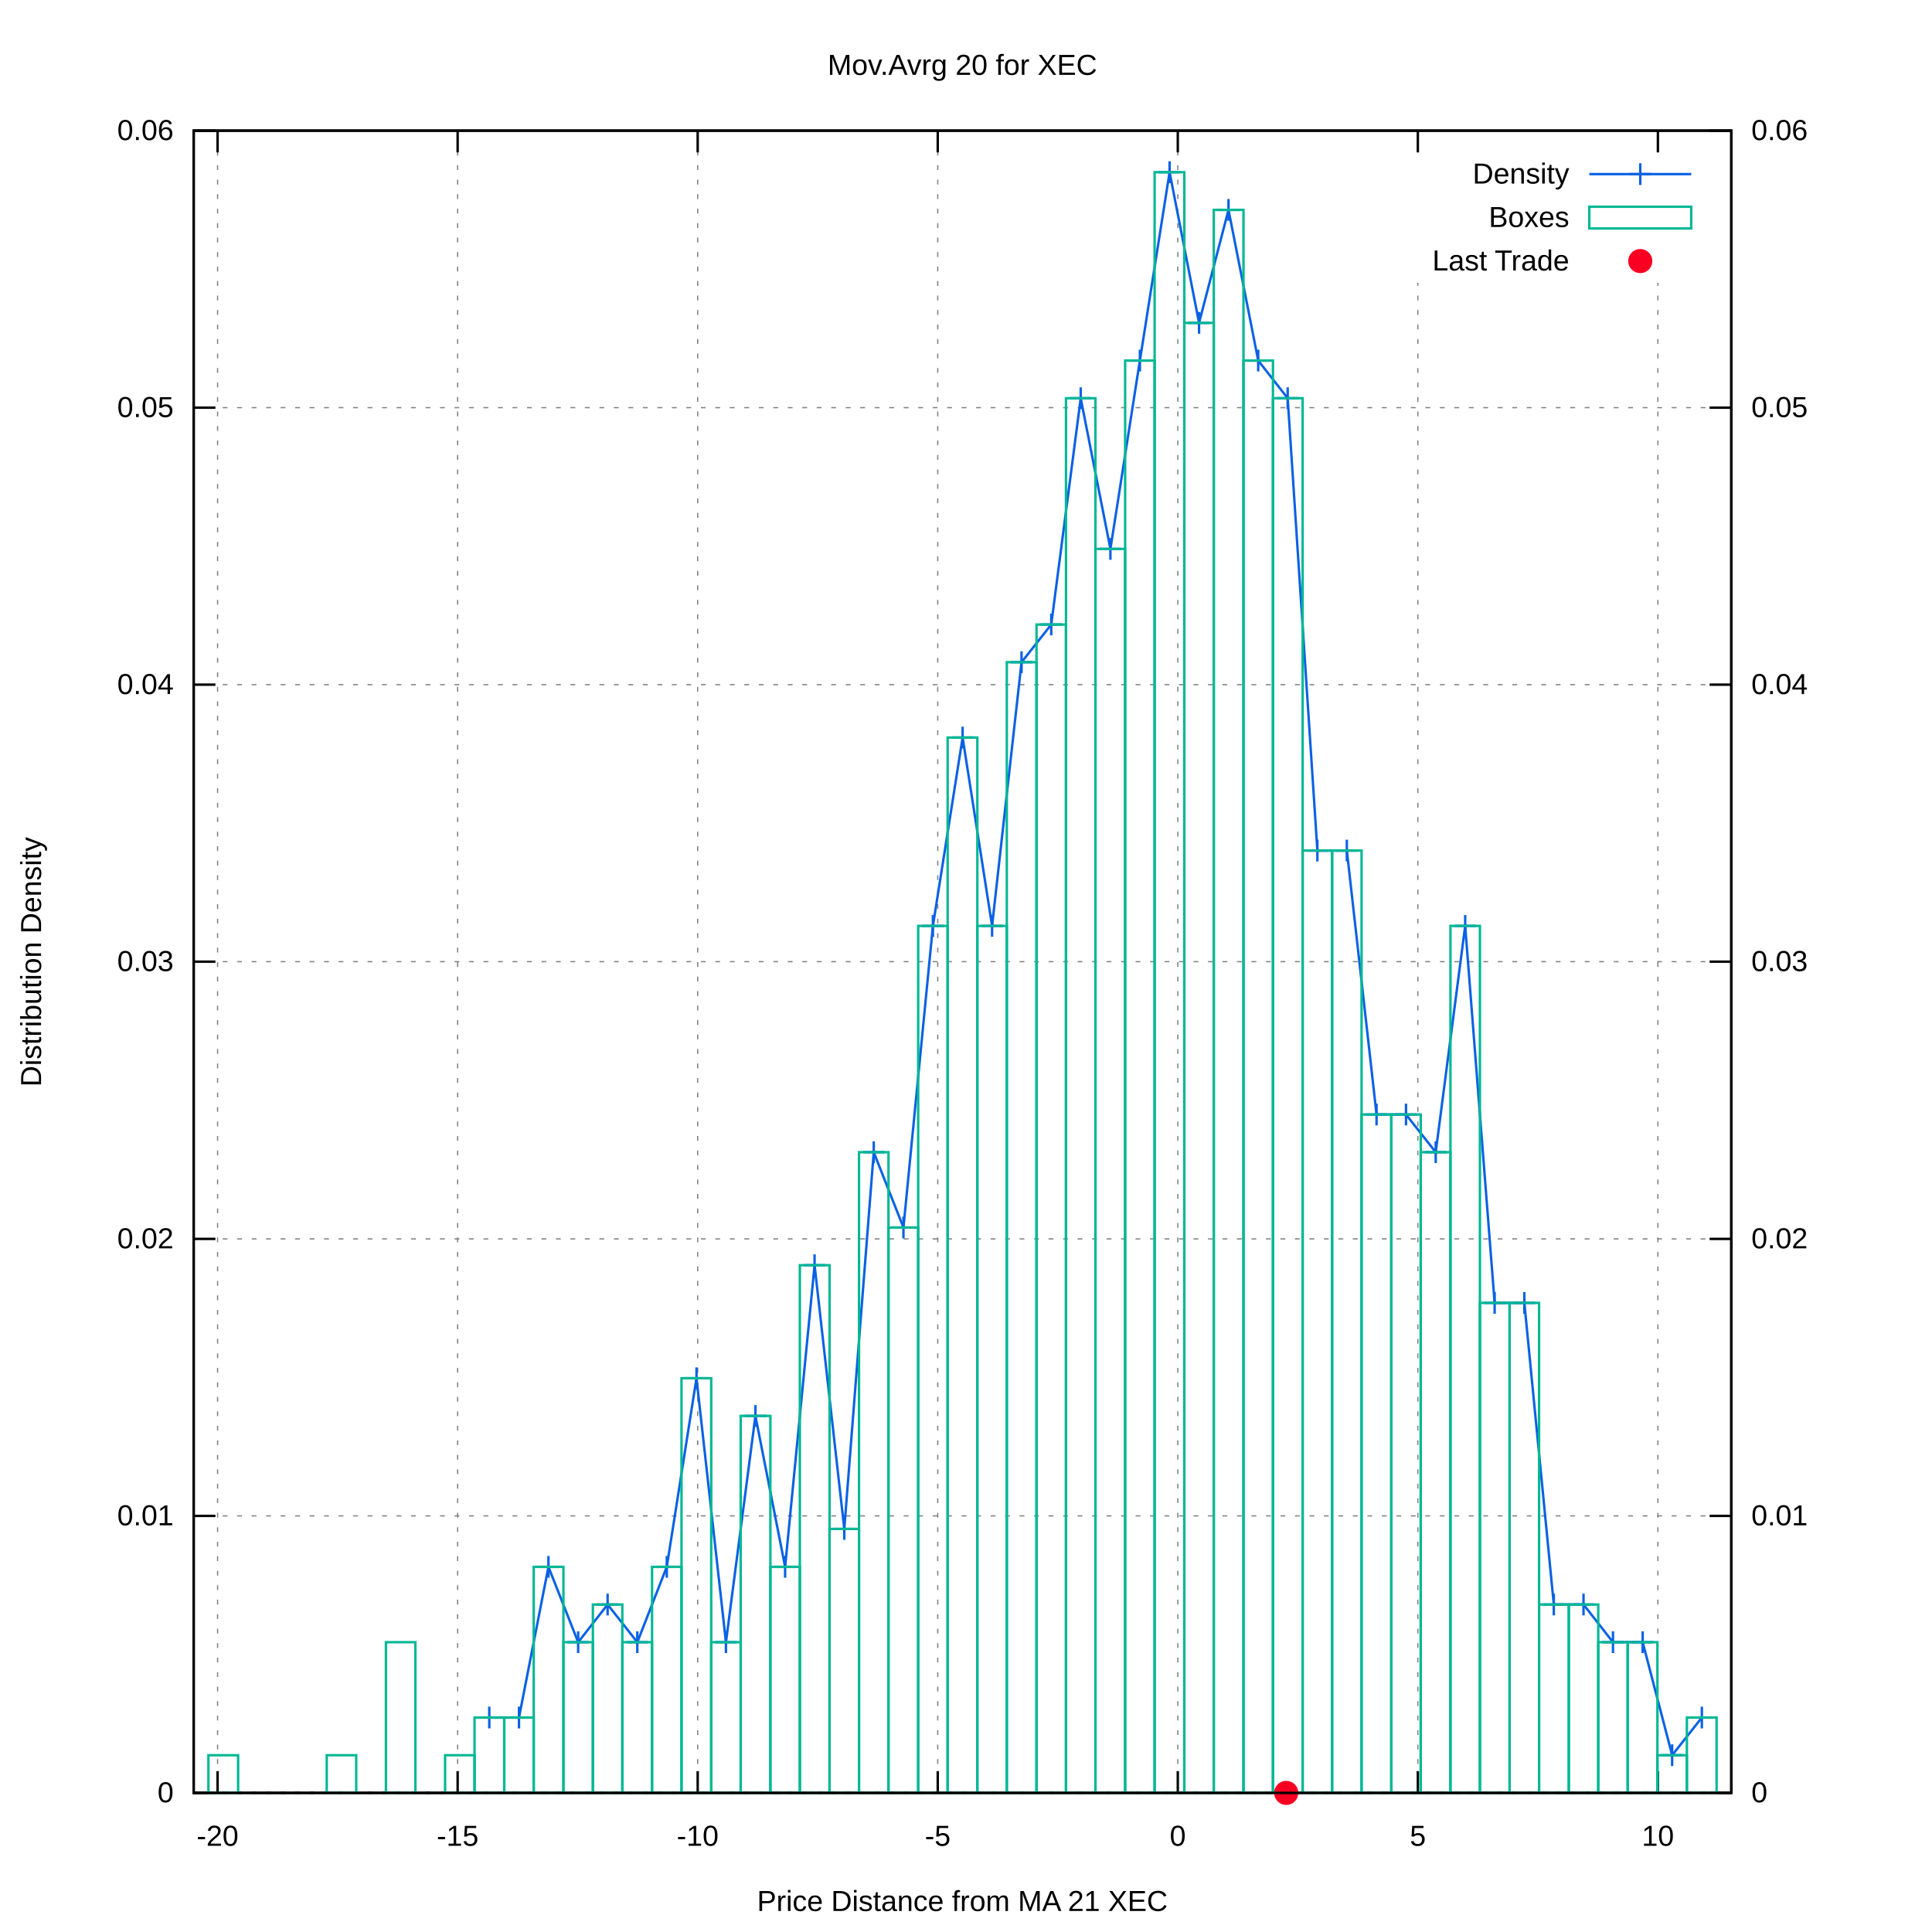
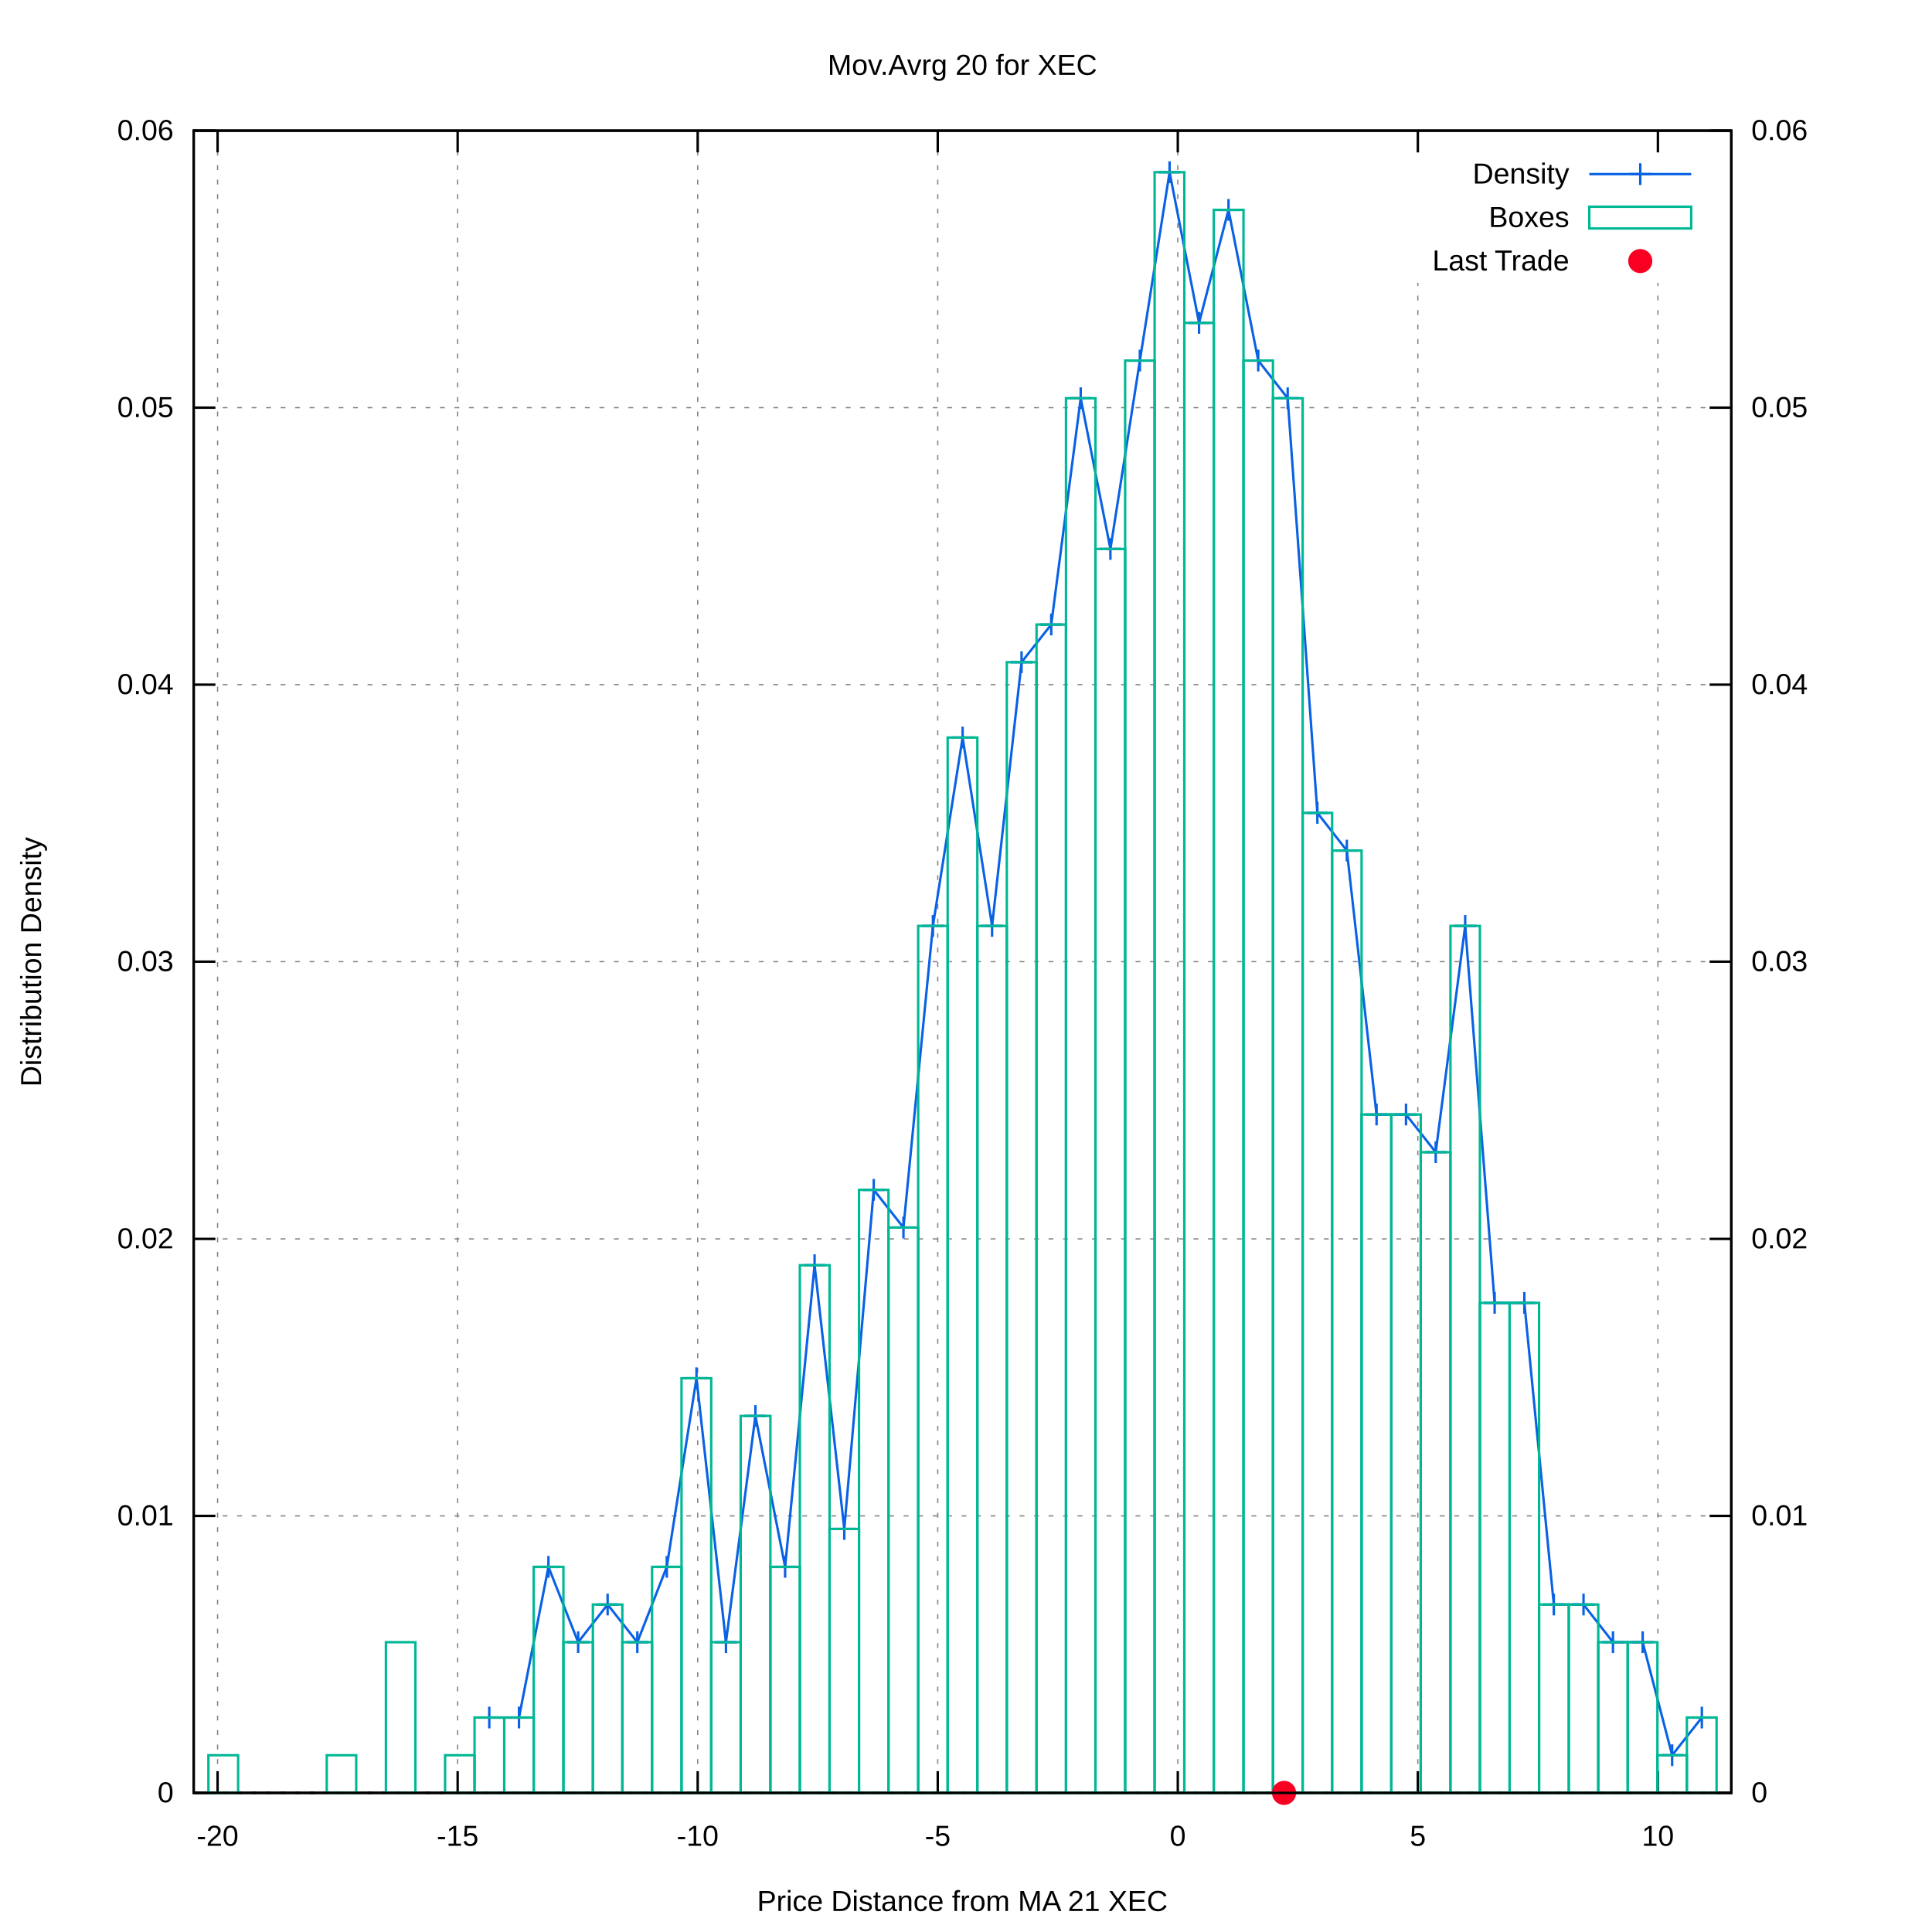
<svg xmlns="http://www.w3.org/2000/svg" xmlns:xlink="http://www.w3.org/1999/xlink" viewBox="0 0 800 800">
  <g id="gnuplot_canvas">
    <rect x="0" y="0" width="800" height="800" fill="#ffffff" />
    <defs>
      <circle id="gpDot" r="0.5" stroke-width="0.5" />
      <path id="gpPt0" stroke-width="0.222" stroke="currentColor" d="M-1,0 h2 M0,-1 v2" />
      <path id="gpPt1" stroke-width="0.222" stroke="currentColor" d="M-1,-1 L1,1 M1,-1 L-1,1" />
      <path id="gpPt2" stroke-width="0.222" stroke="currentColor" d="M-1,0 L1,0 M0,-1 L0,1 M-1,-1 L1,1 M-1,1 L1,-1" />
      <rect id="gpPt3" stroke-width="0.222" stroke="currentColor" x="-1" y="-1" width="2" height="2" />
      <rect id="gpPt4" stroke-width="0.222" stroke="currentColor" fill="currentColor" x="-1" y="-1" width="2" height="2" />
      <circle id="gpPt5" stroke-width="0.222" stroke="currentColor" cx="0" cy="0" r="1" />
      <use xlink:href="#gpPt5" id="gpPt6" fill="currentColor" stroke="none" />
      <path id="gpPt7" stroke-width="0.222" stroke="currentColor" d="M0,-1.33 L-1.33,0.67 L1.33,0.67 z" />
      <use xlink:href="#gpPt7" id="gpPt8" fill="currentColor" stroke="none" />
      <use xlink:href="#gpPt7" id="gpPt9" stroke="currentColor" transform="rotate(180)" />
      <use xlink:href="#gpPt9" id="gpPt10" fill="currentColor" stroke="none" />
      <use xlink:href="#gpPt3" id="gpPt11" stroke="currentColor" transform="rotate(45)" />
      <use xlink:href="#gpPt11" id="gpPt12" fill="currentColor" stroke="none" />
      <path id="gpPt13" stroke-width="0.222" stroke="currentColor" d="M0,1.330 L1.265,0.411 L0.782,-1.067 L-0.782,-1.076 L-1.265,0.411 z" />
      <use xlink:href="#gpPt13" id="gpPt14" fill="currentColor" stroke="none" />
      <filter id="textbox" filterUnits="objectBoundingBox" x="0" y="0" height="1" width="1">
        <feFlood flood-color="#FFFFFF" flood-opacity="1" result="bgnd" />
        <feComposite in="SourceGraphic" in2="bgnd" operator="atop" />
      </filter>
      <filter id="greybox" filterUnits="objectBoundingBox" x="0" y="0" height="1" width="1">
        <feFlood flood-color="lightgrey" flood-opacity="1" result="grey" />
        <feComposite in="SourceGraphic" in2="grey" operator="atop" />
      </filter>
    </defs>
    <g fill="none" color="#FFFFFF" stroke="black" stroke-width="1.00" stroke-linecap="butt" stroke-linejoin="miter">
</g>
    <g fill="none" color="black" stroke="currentColor" stroke-width="1.00" stroke-linecap="butt" stroke-linejoin="miter">
</g>
    <g fill="none" color="black" stroke="black" stroke-width="0.50" stroke-linecap="butt" stroke-linejoin="miter">
</g>
    <g fill="none" color="gray" stroke="currentColor" stroke-width="0.50" stroke-linecap="butt" stroke-linejoin="miter">
      <path stroke="gray" stroke-dasharray="2,4" class="gridline" d="M80.2,742.4 L716.9,742.4  " />
    </g>
    <g fill="none" color="gray" stroke="gray" stroke-width="1.00" stroke-linecap="butt" stroke-linejoin="miter">
</g>
    <g fill="none" color="black" stroke="currentColor" stroke-width="1.00" stroke-linecap="butt" stroke-linejoin="miter">
      <path stroke="black" d="M80.2,742.4 L89.2,742.4  " />
      <g transform="translate(71.9,746.3)" stroke="none" fill="black" font-family="arial" font-size="12.00" text-anchor="end">
        <text>
          <tspan font-family="arial"> 0</tspan>
        </text>
      </g>
    </g>
    <g fill="none" color="black" stroke="currentColor" stroke-width="1.00" stroke-linecap="butt" stroke-linejoin="miter">
</g>
    <g fill="none" color="black" stroke="black" stroke-width="0.50" stroke-linecap="butt" stroke-linejoin="miter">
</g>
    <g fill="none" color="gray" stroke="currentColor" stroke-width="0.50" stroke-linecap="butt" stroke-linejoin="miter">
      <path stroke="gray" stroke-dasharray="2,4" class="gridline" d="M80.2,627.7 L716.9,627.7  " />
    </g>
    <g fill="none" color="gray" stroke="gray" stroke-width="1.00" stroke-linecap="butt" stroke-linejoin="miter">
</g>
    <g fill="none" color="black" stroke="currentColor" stroke-width="1.00" stroke-linecap="butt" stroke-linejoin="miter">
      <path stroke="black" d="M80.2,627.7 L89.2,627.7  " />
      <g transform="translate(71.9,631.6)" stroke="none" fill="black" font-family="arial" font-size="12.00" text-anchor="end">
        <text>
          <tspan font-family="arial"> 0.01</tspan>
        </text>
      </g>
    </g>
    <g fill="none" color="black" stroke="currentColor" stroke-width="1.00" stroke-linecap="butt" stroke-linejoin="miter">
</g>
    <g fill="none" color="black" stroke="black" stroke-width="0.50" stroke-linecap="butt" stroke-linejoin="miter">
</g>
    <g fill="none" color="gray" stroke="currentColor" stroke-width="0.50" stroke-linecap="butt" stroke-linejoin="miter">
      <path stroke="gray" stroke-dasharray="2,4" class="gridline" d="M80.2,513.0 L716.9,513.0  " />
    </g>
    <g fill="none" color="gray" stroke="gray" stroke-width="1.00" stroke-linecap="butt" stroke-linejoin="miter">
</g>
    <g fill="none" color="black" stroke="currentColor" stroke-width="1.00" stroke-linecap="butt" stroke-linejoin="miter">
      <path stroke="black" d="M80.2,513.0 L89.2,513.0  " />
      <g transform="translate(71.9,516.9)" stroke="none" fill="black" font-family="arial" font-size="12.00" text-anchor="end">
        <text>
          <tspan font-family="arial"> 0.02</tspan>
        </text>
      </g>
    </g>
    <g fill="none" color="black" stroke="currentColor" stroke-width="1.00" stroke-linecap="butt" stroke-linejoin="miter">
</g>
    <g fill="none" color="black" stroke="black" stroke-width="0.50" stroke-linecap="butt" stroke-linejoin="miter">
</g>
    <g fill="none" color="gray" stroke="currentColor" stroke-width="0.50" stroke-linecap="butt" stroke-linejoin="miter">
      <path stroke="gray" stroke-dasharray="2,4" class="gridline" d="M80.2,398.2 L716.9,398.2  " />
    </g>
    <g fill="none" color="gray" stroke="gray" stroke-width="1.00" stroke-linecap="butt" stroke-linejoin="miter">
</g>
    <g fill="none" color="black" stroke="currentColor" stroke-width="1.00" stroke-linecap="butt" stroke-linejoin="miter">
      <path stroke="black" d="M80.2,398.2 L89.2,398.2  " />
      <g transform="translate(71.9,402.1)" stroke="none" fill="black" font-family="arial" font-size="12.00" text-anchor="end">
        <text>
          <tspan font-family="arial"> 0.03</tspan>
        </text>
      </g>
    </g>
    <g fill="none" color="black" stroke="currentColor" stroke-width="1.00" stroke-linecap="butt" stroke-linejoin="miter">
</g>
    <g fill="none" color="black" stroke="black" stroke-width="0.50" stroke-linecap="butt" stroke-linejoin="miter">
</g>
    <g fill="none" color="gray" stroke="currentColor" stroke-width="0.50" stroke-linecap="butt" stroke-linejoin="miter">
      <path stroke="gray" stroke-dasharray="2,4" class="gridline" d="M80.2,283.5 L716.9,283.5  " />
    </g>
    <g fill="none" color="gray" stroke="gray" stroke-width="1.00" stroke-linecap="butt" stroke-linejoin="miter">
</g>
    <g fill="none" color="black" stroke="currentColor" stroke-width="1.00" stroke-linecap="butt" stroke-linejoin="miter">
      <path stroke="black" d="M80.2,283.5 L89.2,283.5  " />
      <g transform="translate(71.9,287.4)" stroke="none" fill="black" font-family="arial" font-size="12.00" text-anchor="end">
        <text>
          <tspan font-family="arial"> 0.04</tspan>
        </text>
      </g>
    </g>
    <g fill="none" color="black" stroke="currentColor" stroke-width="1.00" stroke-linecap="butt" stroke-linejoin="miter">
</g>
    <g fill="none" color="black" stroke="black" stroke-width="0.50" stroke-linecap="butt" stroke-linejoin="miter">
</g>
    <g fill="none" color="gray" stroke="currentColor" stroke-width="0.50" stroke-linecap="butt" stroke-linejoin="miter">
      <path stroke="gray" stroke-dasharray="2,4" class="gridline" d="M80.2,168.8 L716.9,168.8  " />
    </g>
    <g fill="none" color="gray" stroke="gray" stroke-width="1.00" stroke-linecap="butt" stroke-linejoin="miter">
</g>
    <g fill="none" color="black" stroke="currentColor" stroke-width="1.00" stroke-linecap="butt" stroke-linejoin="miter">
      <path stroke="black" d="M80.2,168.8 L89.2,168.8  " />
      <g transform="translate(71.9,172.7)" stroke="none" fill="black" font-family="arial" font-size="12.00" text-anchor="end">
        <text>
          <tspan font-family="arial"> 0.05</tspan>
        </text>
      </g>
    </g>
    <g fill="none" color="black" stroke="currentColor" stroke-width="1.00" stroke-linecap="butt" stroke-linejoin="miter">
</g>
    <g fill="none" color="black" stroke="black" stroke-width="0.50" stroke-linecap="butt" stroke-linejoin="miter">
</g>
    <g fill="none" color="gray" stroke="currentColor" stroke-width="0.50" stroke-linecap="butt" stroke-linejoin="miter">
      <path stroke="gray" stroke-dasharray="2,4" class="gridline" d="M80.2,54.1 L716.9,54.1  " />
    </g>
    <g fill="none" color="gray" stroke="gray" stroke-width="1.00" stroke-linecap="butt" stroke-linejoin="miter">
</g>
    <g fill="none" color="black" stroke="currentColor" stroke-width="1.00" stroke-linecap="butt" stroke-linejoin="miter">
      <path stroke="black" d="M80.2,54.1 L89.2,54.1  " />
      <g transform="translate(71.9,58.0)" stroke="none" fill="black" font-family="arial" font-size="12.00" text-anchor="end">
        <text>
          <tspan font-family="arial"> 0.06</tspan>
        </text>
      </g>
    </g>
    <g fill="none" color="black" stroke="currentColor" stroke-width="1.00" stroke-linecap="butt" stroke-linejoin="miter">
</g>
    <g fill="none" color="black" stroke="black" stroke-width="0.50" stroke-linecap="butt" stroke-linejoin="miter">
</g>
    <g fill="none" color="gray" stroke="currentColor" stroke-width="0.50" stroke-linecap="butt" stroke-linejoin="miter">
      <path stroke="gray" stroke-dasharray="2,4" class="gridline" d="M90.1,742.4 L90.1,54.1  " />
    </g>
    <g fill="none" color="gray" stroke="gray" stroke-width="1.00" stroke-linecap="butt" stroke-linejoin="miter">
</g>
    <g fill="none" color="black" stroke="currentColor" stroke-width="1.00" stroke-linecap="butt" stroke-linejoin="miter">
      <path stroke="black" d="M90.1,742.4 L90.1,733.4 M90.1,54.1 L90.1,63.1  " />
      <g transform="translate(90.1,764.3)" stroke="none" fill="black" font-family="arial" font-size="12.00" text-anchor="middle">
        <text>
          <tspan font-family="arial">-20</tspan>
        </text>
      </g>
    </g>
    <g fill="none" color="black" stroke="currentColor" stroke-width="1.00" stroke-linecap="butt" stroke-linejoin="miter">
</g>
    <g fill="none" color="black" stroke="black" stroke-width="0.50" stroke-linecap="butt" stroke-linejoin="miter">
</g>
    <g fill="none" color="gray" stroke="currentColor" stroke-width="0.50" stroke-linecap="butt" stroke-linejoin="miter">
      <path stroke="gray" stroke-dasharray="2,4" class="gridline" d="M189.5,742.4 L189.5,54.1  " />
    </g>
    <g fill="none" color="gray" stroke="gray" stroke-width="1.00" stroke-linecap="butt" stroke-linejoin="miter">
</g>
    <g fill="none" color="black" stroke="currentColor" stroke-width="1.00" stroke-linecap="butt" stroke-linejoin="miter">
      <path stroke="black" d="M189.5,742.4 L189.5,733.4 M189.5,54.1 L189.5,63.1  " />
      <g transform="translate(189.5,764.3)" stroke="none" fill="black" font-family="arial" font-size="12.00" text-anchor="middle">
        <text>
          <tspan font-family="arial">-15</tspan>
        </text>
      </g>
    </g>
    <g fill="none" color="black" stroke="currentColor" stroke-width="1.00" stroke-linecap="butt" stroke-linejoin="miter">
</g>
    <g fill="none" color="black" stroke="black" stroke-width="0.50" stroke-linecap="butt" stroke-linejoin="miter">
</g>
    <g fill="none" color="gray" stroke="currentColor" stroke-width="0.50" stroke-linecap="butt" stroke-linejoin="miter">
      <path stroke="gray" stroke-dasharray="2,4" class="gridline" d="M288.9,742.4 L288.9,54.1  " />
    </g>
    <g fill="none" color="gray" stroke="gray" stroke-width="1.00" stroke-linecap="butt" stroke-linejoin="miter">
</g>
    <g fill="none" color="black" stroke="currentColor" stroke-width="1.00" stroke-linecap="butt" stroke-linejoin="miter">
      <path stroke="black" d="M288.9,742.4 L288.9,733.4 M288.9,54.1 L288.9,63.1  " />
      <g transform="translate(288.9,764.3)" stroke="none" fill="black" font-family="arial" font-size="12.00" text-anchor="middle">
        <text>
          <tspan font-family="arial">-10</tspan>
        </text>
      </g>
    </g>
    <g fill="none" color="black" stroke="currentColor" stroke-width="1.00" stroke-linecap="butt" stroke-linejoin="miter">
</g>
    <g fill="none" color="black" stroke="black" stroke-width="0.50" stroke-linecap="butt" stroke-linejoin="miter">
</g>
    <g fill="none" color="gray" stroke="currentColor" stroke-width="0.50" stroke-linecap="butt" stroke-linejoin="miter">
      <path stroke="gray" stroke-dasharray="2,4" class="gridline" d="M388.3,742.4 L388.3,54.1  " />
    </g>
    <g fill="none" color="gray" stroke="gray" stroke-width="1.00" stroke-linecap="butt" stroke-linejoin="miter">
</g>
    <g fill="none" color="black" stroke="currentColor" stroke-width="1.00" stroke-linecap="butt" stroke-linejoin="miter">
      <path stroke="black" d="M388.3,742.4 L388.3,733.4 M388.3,54.1 L388.3,63.1  " />
      <g transform="translate(388.3,764.3)" stroke="none" fill="black" font-family="arial" font-size="12.00" text-anchor="middle">
        <text>
          <tspan font-family="arial">-5</tspan>
        </text>
      </g>
    </g>
    <g fill="none" color="black" stroke="currentColor" stroke-width="1.00" stroke-linecap="butt" stroke-linejoin="miter">
</g>
    <g fill="none" color="black" stroke="black" stroke-width="0.50" stroke-linecap="butt" stroke-linejoin="miter">
</g>
    <g fill="none" color="gray" stroke="currentColor" stroke-width="0.50" stroke-linecap="butt" stroke-linejoin="miter">
      <path stroke="gray" stroke-dasharray="2,4" class="gridline" d="M487.7,742.4 L487.7,54.1  " />
    </g>
    <g fill="none" color="gray" stroke="gray" stroke-width="1.00" stroke-linecap="butt" stroke-linejoin="miter">
</g>
    <g fill="none" color="black" stroke="currentColor" stroke-width="1.00" stroke-linecap="butt" stroke-linejoin="miter">
      <path stroke="black" d="M487.7,742.4 L487.7,733.4 M487.7,54.1 L487.7,63.1  " />
      <g transform="translate(487.7,764.3)" stroke="none" fill="black" font-family="arial" font-size="12.00" text-anchor="middle">
        <text>
          <tspan font-family="arial"> 0</tspan>
        </text>
      </g>
    </g>
    <g fill="none" color="black" stroke="currentColor" stroke-width="1.00" stroke-linecap="butt" stroke-linejoin="miter">
</g>
    <g fill="none" color="black" stroke="black" stroke-width="0.50" stroke-linecap="butt" stroke-linejoin="miter">
</g>
    <g fill="none" color="gray" stroke="currentColor" stroke-width="0.50" stroke-linecap="butt" stroke-linejoin="miter">
      <path stroke="gray" stroke-dasharray="2,4" class="gridline" d="M587.1,742.4 L587.1,117.1 M587.1,63.1 L587.1,54.1  " />
    </g>
    <g fill="none" color="gray" stroke="gray" stroke-width="1.00" stroke-linecap="butt" stroke-linejoin="miter">
</g>
    <g fill="none" color="black" stroke="currentColor" stroke-width="1.00" stroke-linecap="butt" stroke-linejoin="miter">
      <path stroke="black" d="M587.1,742.4 L587.1,733.4 M587.1,54.1 L587.1,63.1  " />
      <g transform="translate(587.1,764.3)" stroke="none" fill="black" font-family="arial" font-size="12.00" text-anchor="middle">
        <text>
          <tspan font-family="arial"> 5</tspan>
        </text>
      </g>
    </g>
    <g fill="none" color="black" stroke="currentColor" stroke-width="1.00" stroke-linecap="butt" stroke-linejoin="miter">
</g>
    <g fill="none" color="black" stroke="black" stroke-width="0.50" stroke-linecap="butt" stroke-linejoin="miter">
</g>
    <g fill="none" color="gray" stroke="currentColor" stroke-width="0.50" stroke-linecap="butt" stroke-linejoin="miter">
      <path stroke="gray" stroke-dasharray="2,4" class="gridline" d="M686.5,742.4 L686.5,117.1 M686.5,63.1 L686.5,54.1  " />
    </g>
    <g fill="none" color="gray" stroke="gray" stroke-width="1.00" stroke-linecap="butt" stroke-linejoin="miter">
</g>
    <g fill="none" color="black" stroke="currentColor" stroke-width="1.00" stroke-linecap="butt" stroke-linejoin="miter">
      <path stroke="black" d="M686.5,742.4 L686.5,733.4 M686.5,54.1 L686.5,63.1  " />
      <g transform="translate(686.5,764.3)" stroke="none" fill="black" font-family="arial" font-size="12.00" text-anchor="middle">
        <text>
          <tspan font-family="arial"> 10</tspan>
        </text>
      </g>
    </g>
    <g fill="none" color="black" stroke="currentColor" stroke-width="1.00" stroke-linecap="butt" stroke-linejoin="miter">
      <path stroke="black" d="M716.9,742.4 L707.9,742.4  " />
      <g transform="translate(725.2,746.3)" stroke="none" fill="black" font-family="arial" font-size="12.00" text-anchor="start">
        <text>
          <tspan font-family="arial"> 0</tspan>
        </text>
      </g>
    </g>
    <g fill="none" color="black" stroke="currentColor" stroke-width="1.00" stroke-linecap="butt" stroke-linejoin="miter">
      <path stroke="black" d="M716.9,627.7 L707.9,627.7  " />
      <g transform="translate(725.2,631.6)" stroke="none" fill="black" font-family="arial" font-size="12.00" text-anchor="start">
        <text>
          <tspan font-family="arial"> 0.01</tspan>
        </text>
      </g>
    </g>
    <g fill="none" color="black" stroke="currentColor" stroke-width="1.00" stroke-linecap="butt" stroke-linejoin="miter">
      <path stroke="black" d="M716.9,513.0 L707.9,513.0  " />
      <g transform="translate(725.2,516.9)" stroke="none" fill="black" font-family="arial" font-size="12.00" text-anchor="start">
        <text>
          <tspan font-family="arial"> 0.02</tspan>
        </text>
      </g>
    </g>
    <g fill="none" color="black" stroke="currentColor" stroke-width="1.00" stroke-linecap="butt" stroke-linejoin="miter">
      <path stroke="black" d="M716.9,398.2 L707.9,398.2  " />
      <g transform="translate(725.2,402.1)" stroke="none" fill="black" font-family="arial" font-size="12.00" text-anchor="start">
        <text>
          <tspan font-family="arial"> 0.03</tspan>
        </text>
      </g>
    </g>
    <g fill="none" color="black" stroke="currentColor" stroke-width="1.00" stroke-linecap="butt" stroke-linejoin="miter">
      <path stroke="black" d="M716.9,283.5 L707.9,283.5  " />
      <g transform="translate(725.2,287.4)" stroke="none" fill="black" font-family="arial" font-size="12.00" text-anchor="start">
        <text>
          <tspan font-family="arial"> 0.04</tspan>
        </text>
      </g>
    </g>
    <g fill="none" color="black" stroke="currentColor" stroke-width="1.00" stroke-linecap="butt" stroke-linejoin="miter">
      <path stroke="black" d="M716.9,168.8 L707.9,168.8  " />
      <g transform="translate(725.2,172.7)" stroke="none" fill="black" font-family="arial" font-size="12.00" text-anchor="start">
        <text>
          <tspan font-family="arial"> 0.05</tspan>
        </text>
      </g>
    </g>
    <g fill="none" color="black" stroke="currentColor" stroke-width="1.00" stroke-linecap="butt" stroke-linejoin="miter">
      <path stroke="black" d="M716.9,54.1 L707.9,54.1  " />
      <g transform="translate(725.2,58.0)" stroke="none" fill="black" font-family="arial" font-size="12.00" text-anchor="start">
        <text>
          <tspan font-family="arial"> 0.06</tspan>
        </text>
      </g>
    </g>
    <g fill="none" color="black" stroke="currentColor" stroke-width="1.00" stroke-linecap="butt" stroke-linejoin="miter">
</g>
    <g fill="none" color="gray" stroke="currentColor" stroke-width="1.00" stroke-linecap="butt" stroke-linejoin="miter">
      <path stroke="black" stroke-dasharray="2,4" d="M80.2,742.4 L716.9,742.4  " />
    </g>
    <g fill="none" color="black" stroke="currentColor" stroke-width="1.00" stroke-linecap="butt" stroke-linejoin="miter">
      <path stroke="black" d="M80.2,54.1 L80.2,742.4 L716.9,742.4 L716.9,54.1 L80.2,54.1 Z  " />
    </g>
    <g fill="none" color="black" stroke="currentColor" stroke-width="1.00" stroke-linecap="butt" stroke-linejoin="miter">
      <g transform="translate(17.0,398.3) rotate(270)" stroke="none" fill="black" font-family="arial" font-size="12.00" text-anchor="middle">
        <text>
          <tspan font-family="arial">Distribution Density</tspan>
        </text>
      </g>
    </g>
    <g fill="none" color="black" stroke="currentColor" stroke-width="1.00" stroke-linecap="butt" stroke-linejoin="miter">
      <g transform="translate(398.5,791.3)" stroke="none" fill="black" font-family="arial" font-size="12.00" text-anchor="middle">
        <text>
          <tspan font-family="arial">Price Distance from MA 21 XEC</tspan>
        </text>
      </g>
    </g>
    <g fill="none" color="black" stroke="currentColor" stroke-width="1.00" stroke-linecap="butt" stroke-linejoin="miter">
      <g transform="translate(398.5,31.0)" stroke="none" fill="black" font-family="arial" font-size="12.00" text-anchor="middle">
        <text>
          <tspan font-family="arial">Mov.Avrg 20 for XEC </tspan>
        </text>
      </g>
    </g>
    <g id="gnuplot_plot_1">
      <g fill="none" color="black" stroke="currentColor" stroke-width="1.00" stroke-linecap="butt" stroke-linejoin="miter">
        <g transform="translate(649.8,76.0)" stroke="none" fill="black" font-family="arial" font-size="12.00" text-anchor="end">
          <text>
            <tspan font-family="arial">Density</tspan>
          </text>
        </g>
      </g>
      <g fill="none" color="black" stroke="currentColor" stroke-width="1.00" stroke-linecap="butt" stroke-linejoin="miter">
-         <path stroke="rgb(  9,  97, 228)" d="M658.1,72.1 L700.3,72.1 M202.6,711.2 L214.9,711.2 L227.1,648.8 L239.4,680.0 L251.6,664.4 L263.9,680.0   L276.1,648.8 L288.4,570.7 L300.6,680.0 L312.8,586.3 L325.1,648.8 L337.3,523.9 L349.6,633.1 L361.8,477.1   L374.1,508.3 L386.3,383.4 L398.6,305.4 L410.8,383.4 L423.0,274.2 L435.3,258.6 L447.5,164.9 L459.8,227.3   L472.0,149.3 L484.3,71.3 L496.5,133.7 L508.7,86.9 L521.0,149.3 L533.2,164.9 L545.5,352.2 L557.7,352.2   L570.0,461.5 L582.2,461.5 L594.5,477.1 L606.7,383.4 L618.9,539.5 L631.2,539.5 L643.4,664.4 L655.7,664.4   L667.9,680.0 L680.2,680.0 L692.4,726.8 L704.7,711.2  " />
+         <path stroke="rgb(  9,  97, 228)" d="M658.1,72.1 L700.3,72.1 M202.6,711.2 L214.9,711.2 L227.1,648.8 L239.4,680.0 L251.6,664.4 L263.9,680.0   L276.1,648.8 L288.4,570.7 L300.6,680.0 L312.8,586.3 L325.1,648.8 L337.3,523.9 L349.6,633.1 L361.8,492.7   L374.1,508.3 L386.3,383.4 L398.6,305.4 L410.8,383.4 L423.0,274.2 L435.3,258.6 L447.5,164.9 L459.8,227.3   L472.0,149.3 L484.3,71.3 L496.5,133.7 L508.7,86.9 L521.0,149.3 L533.2,164.9 L545.5,336.6 L557.7,352.2   L570.0,461.5 L582.2,461.5 L594.5,477.1 L606.7,383.4 L618.9,539.5 L631.2,539.5 L643.4,664.4 L655.7,664.4   L667.9,680.0 L680.2,680.0 L692.4,726.8 L704.7,711.2  " />
        <use xlink:href="#gpPt0" transform="translate(202.6,711.2) scale(4.50)" color="rgb(  9,  97, 228)" />
        <use xlink:href="#gpPt0" transform="translate(214.9,711.2) scale(4.50)" color="rgb(  9,  97, 228)" />
        <use xlink:href="#gpPt0" transform="translate(227.1,648.8) scale(4.50)" color="rgb(  9,  97, 228)" />
        <use xlink:href="#gpPt0" transform="translate(239.4,680.0) scale(4.50)" color="rgb(  9,  97, 228)" />
        <use xlink:href="#gpPt0" transform="translate(251.6,664.4) scale(4.50)" color="rgb(  9,  97, 228)" />
        <use xlink:href="#gpPt0" transform="translate(263.9,680.0) scale(4.50)" color="rgb(  9,  97, 228)" />
        <use xlink:href="#gpPt0" transform="translate(276.1,648.8) scale(4.50)" color="rgb(  9,  97, 228)" />
        <use xlink:href="#gpPt0" transform="translate(288.4,570.7) scale(4.50)" color="rgb(  9,  97, 228)" />
        <use xlink:href="#gpPt0" transform="translate(300.6,680.0) scale(4.50)" color="rgb(  9,  97, 228)" />
        <use xlink:href="#gpPt0" transform="translate(312.8,586.3) scale(4.50)" color="rgb(  9,  97, 228)" />
        <use xlink:href="#gpPt0" transform="translate(325.1,648.8) scale(4.50)" color="rgb(  9,  97, 228)" />
        <use xlink:href="#gpPt0" transform="translate(337.3,523.9) scale(4.50)" color="rgb(  9,  97, 228)" />
        <use xlink:href="#gpPt0" transform="translate(349.6,633.1) scale(4.50)" color="rgb(  9,  97, 228)" />
-         <use xlink:href="#gpPt0" transform="translate(361.8,477.1) scale(4.50)" color="rgb(  9,  97, 228)" />
+         <use xlink:href="#gpPt0" transform="translate(361.8,492.7) scale(4.50)" color="rgb(  9,  97, 228)" />
        <use xlink:href="#gpPt0" transform="translate(374.1,508.3) scale(4.50)" color="rgb(  9,  97, 228)" />
        <use xlink:href="#gpPt0" transform="translate(386.3,383.4) scale(4.50)" color="rgb(  9,  97, 228)" />
        <use xlink:href="#gpPt0" transform="translate(398.6,305.4) scale(4.50)" color="rgb(  9,  97, 228)" />
        <use xlink:href="#gpPt0" transform="translate(410.8,383.4) scale(4.50)" color="rgb(  9,  97, 228)" />
        <use xlink:href="#gpPt0" transform="translate(423.0,274.2) scale(4.50)" color="rgb(  9,  97, 228)" />
        <use xlink:href="#gpPt0" transform="translate(435.3,258.6) scale(4.50)" color="rgb(  9,  97, 228)" />
        <use xlink:href="#gpPt0" transform="translate(447.5,164.9) scale(4.50)" color="rgb(  9,  97, 228)" />
        <use xlink:href="#gpPt0" transform="translate(459.8,227.3) scale(4.50)" color="rgb(  9,  97, 228)" />
        <use xlink:href="#gpPt0" transform="translate(472.0,149.3) scale(4.50)" color="rgb(  9,  97, 228)" />
        <use xlink:href="#gpPt0" transform="translate(484.3,71.3) scale(4.50)" color="rgb(  9,  97, 228)" />
        <use xlink:href="#gpPt0" transform="translate(496.5,133.7) scale(4.50)" color="rgb(  9,  97, 228)" />
        <use xlink:href="#gpPt0" transform="translate(508.7,86.9) scale(4.50)" color="rgb(  9,  97, 228)" />
        <use xlink:href="#gpPt0" transform="translate(521.0,149.3) scale(4.50)" color="rgb(  9,  97, 228)" />
        <use xlink:href="#gpPt0" transform="translate(533.2,164.9) scale(4.50)" color="rgb(  9,  97, 228)" />
-         <use xlink:href="#gpPt0" transform="translate(545.5,352.2) scale(4.50)" color="rgb(  9,  97, 228)" />
+         <use xlink:href="#gpPt0" transform="translate(545.5,336.6) scale(4.50)" color="rgb(  9,  97, 228)" />
        <use xlink:href="#gpPt0" transform="translate(557.7,352.2) scale(4.50)" color="rgb(  9,  97, 228)" />
        <use xlink:href="#gpPt0" transform="translate(570.0,461.5) scale(4.50)" color="rgb(  9,  97, 228)" />
        <use xlink:href="#gpPt0" transform="translate(582.2,461.5) scale(4.50)" color="rgb(  9,  97, 228)" />
        <use xlink:href="#gpPt0" transform="translate(594.5,477.1) scale(4.50)" color="rgb(  9,  97, 228)" />
        <use xlink:href="#gpPt0" transform="translate(606.7,383.4) scale(4.50)" color="rgb(  9,  97, 228)" />
        <use xlink:href="#gpPt0" transform="translate(618.9,539.5) scale(4.50)" color="rgb(  9,  97, 228)" />
        <use xlink:href="#gpPt0" transform="translate(631.2,539.5) scale(4.50)" color="rgb(  9,  97, 228)" />
        <use xlink:href="#gpPt0" transform="translate(643.4,664.4) scale(4.50)" color="rgb(  9,  97, 228)" />
        <use xlink:href="#gpPt0" transform="translate(655.7,664.4) scale(4.50)" color="rgb(  9,  97, 228)" />
        <use xlink:href="#gpPt0" transform="translate(667.9,680.0) scale(4.50)" color="rgb(  9,  97, 228)" />
        <use xlink:href="#gpPt0" transform="translate(680.2,680.0) scale(4.50)" color="rgb(  9,  97, 228)" />
        <use xlink:href="#gpPt0" transform="translate(692.4,726.8) scale(4.50)" color="rgb(  9,  97, 228)" />
        <use xlink:href="#gpPt0" transform="translate(704.7,711.2) scale(4.50)" color="rgb(  9,  97, 228)" />
        <use xlink:href="#gpPt0" transform="translate(679.2,72.1) scale(4.50)" color="rgb(  9,  97, 228)" />
      </g>
    </g>
    <g id="gnuplot_plot_2">
      <g fill="none" color="black" stroke="currentColor" stroke-width="1.00" stroke-linecap="butt" stroke-linejoin="miter">
        <g transform="translate(649.8,94.0)" stroke="none" fill="black" font-family="arial" font-size="12.00" text-anchor="end">
          <text>
            <tspan font-family="arial">Boxes</tspan>
          </text>
        </g>
      </g>
      <g fill="none" color="black" stroke="currentColor" stroke-width="1.00" stroke-linecap="butt" stroke-linejoin="miter">
        <path stroke="rgb(  0, 184, 148)" d="M658.1,94.6 L700.3,94.6 L700.3,85.6 L658.1,85.6 L658.1,94.6 Z  " />
        <path stroke="rgb(  0, 184, 148)" d="M86.3,742.4 L86.3,726.8 L98.6,726.8 L98.6,742.4 L86.3,742.4 Z  " />
        <path stroke="rgb(  0, 184, 148)" d="M135.3,742.4 L135.3,726.8 L147.5,726.8 L147.5,742.4 L135.3,742.4 Z  " />
        <path stroke="rgb(  0, 184, 148)" d="M159.8,742.4 L159.8,680.0 L172.0,680.0 L172.0,742.4 L159.8,742.4 Z  " />
        <path stroke="rgb(  0, 184, 148)" d="M184.3,742.4 L184.3,726.8 L196.5,726.8 L196.5,742.4 L184.3,742.4 Z  " />
        <path stroke="rgb(  0, 184, 148)" d="M196.5,742.4 L196.5,711.2 L208.8,711.2 L208.8,742.4 L196.5,742.4 Z  " />
        <path stroke="rgb(  0, 184, 148)" d="M208.8,742.4 L208.8,711.2 L221.0,711.2 L221.0,742.4 L208.8,742.4 Z  " />
        <path stroke="rgb(  0, 184, 148)" d="M221.0,742.4 L221.0,648.8 L233.3,648.8 L233.3,742.4 L221.0,742.4 Z  " />
        <path stroke="rgb(  0, 184, 148)" d="M233.3,742.4 L233.3,680.0 L245.5,680.0 L245.5,742.4 L233.3,742.4 Z  " />
        <path stroke="rgb(  0, 184, 148)" d="M245.5,742.4 L245.5,664.4 L257.7,664.4 L257.7,742.4 L245.5,742.4 Z  " />
        <path stroke="rgb(  0, 184, 148)" d="M257.7,742.4 L257.7,680.0 L270.0,680.0 L270.0,742.4 L257.7,742.4 Z  " />
        <path stroke="rgb(  0, 184, 148)" d="M270.0,742.4 L270.0,648.8 L282.2,648.8 L282.2,742.4 L270.0,742.4 Z  " />
        <path stroke="rgb(  0, 184, 148)" d="M282.2,742.4 L282.2,570.7 L294.5,570.7 L294.5,742.4 L282.2,742.4 Z  " />
        <path stroke="rgb(  0, 184, 148)" d="M294.5,742.4 L294.5,680.0 L306.7,680.0 L306.7,742.4 L294.5,742.4 Z  " />
        <path stroke="rgb(  0, 184, 148)" d="M306.7,742.4 L306.7,586.3 L319.0,586.3 L319.0,742.4 L306.7,742.4 Z  " />
        <path stroke="rgb(  0, 184, 148)" d="M319.0,742.4 L319.0,648.8 L331.2,648.8 L331.2,742.4 L319.0,742.4 Z  " />
        <path stroke="rgb(  0, 184, 148)" d="M331.2,742.4 L331.2,523.9 L343.5,523.9 L343.5,742.4 L331.2,742.4 Z  " />
        <path stroke="rgb(  0, 184, 148)" d="M343.5,742.4 L343.5,633.1 L355.7,633.1 L355.7,742.4 L343.5,742.4 Z  " />
-         <path stroke="rgb(  0, 184, 148)" d="M355.7,742.4 L355.7,477.1 L367.9,477.1 L367.9,742.4 L355.7,742.4 Z  " />
+         <path stroke="rgb(  0, 184, 148)" d="M355.7,742.4 L355.7,492.7 L367.9,492.7 L367.9,742.4 L355.7,742.4 Z  " />
        <path stroke="rgb(  0, 184, 148)" d="M367.9,742.4 L367.9,508.3 L380.2,508.3 L380.2,742.4 L367.9,742.4 Z  " />
        <path stroke="rgb(  0, 184, 148)" d="M380.2,742.4 L380.2,383.4 L392.4,383.4 L392.4,742.4 L380.2,742.4 Z  " />
        <path stroke="rgb(  0, 184, 148)" d="M392.4,742.4 L392.4,305.4 L404.7,305.4 L404.7,742.4 L392.4,742.4 Z  " />
        <path stroke="rgb(  0, 184, 148)" d="M404.7,742.4 L404.7,383.4 L416.9,383.4 L416.9,742.4 L404.7,742.4 Z  " />
        <path stroke="rgb(  0, 184, 148)" d="M416.9,742.4 L416.9,274.2 L429.2,274.2 L429.2,742.4 L416.9,742.4 Z  " />
        <path stroke="rgb(  0, 184, 148)" d="M429.2,742.4 L429.2,258.6 L441.4,258.6 L441.4,742.4 L429.2,742.4 Z  " />
        <path stroke="rgb(  0, 184, 148)" d="M441.4,742.4 L441.4,164.9 L453.6,164.9 L453.6,742.4 L441.4,742.4 Z  " />
        <path stroke="rgb(  0, 184, 148)" d="M453.6,742.4 L453.6,227.3 L465.9,227.3 L465.9,742.4 L453.6,742.4 Z  " />
        <path stroke="rgb(  0, 184, 148)" d="M465.9,742.4 L465.9,149.3 L478.1,149.3 L478.1,742.4 L465.9,742.4 Z  " />
        <path stroke="rgb(  0, 184, 148)" d="M478.1,742.4 L478.1,71.3 L490.4,71.3 L490.4,742.4 L478.1,742.4 Z  " />
        <path stroke="rgb(  0, 184, 148)" d="M490.4,742.4 L490.4,133.7 L502.6,133.7 L502.6,742.4 L490.4,742.4 Z  " />
        <path stroke="rgb(  0, 184, 148)" d="M502.6,742.4 L502.6,86.9 L514.9,86.9 L514.9,742.4 L502.6,742.4 Z  " />
        <path stroke="rgb(  0, 184, 148)" d="M514.9,742.4 L514.9,149.3 L527.1,149.3 L527.1,742.4 L514.9,742.4 Z  " />
        <path stroke="rgb(  0, 184, 148)" d="M527.1,742.4 L527.1,164.9 L539.4,164.9 L539.4,742.4 L527.1,742.4 Z  " />
-         <path stroke="rgb(  0, 184, 148)" d="M539.4,742.4 L539.4,352.2 L551.6,352.2 L551.6,742.4 L539.4,742.4 Z  " />
+         <path stroke="rgb(  0, 184, 148)" d="M539.4,742.4 L539.4,336.6 L551.6,336.6 L551.6,742.4 L539.4,742.4 Z  " />
        <path stroke="rgb(  0, 184, 148)" d="M551.6,742.4 L551.6,352.2 L563.8,352.2 L563.8,742.4 L551.6,742.4 Z  " />
        <path stroke="rgb(  0, 184, 148)" d="M563.8,742.4 L563.8,461.5 L576.1,461.5 L576.1,742.4 L563.8,742.4 Z  " />
        <path stroke="rgb(  0, 184, 148)" d="M576.1,742.4 L576.1,461.5 L588.3,461.5 L588.3,742.4 L576.1,742.4 Z  " />
        <path stroke="rgb(  0, 184, 148)" d="M588.3,742.4 L588.3,477.1 L600.6,477.1 L600.6,742.4 L588.3,742.4 Z  " />
        <path stroke="rgb(  0, 184, 148)" d="M600.6,742.4 L600.6,383.4 L612.8,383.4 L612.8,742.4 L600.6,742.4 Z  " />
        <path stroke="rgb(  0, 184, 148)" d="M612.8,742.4 L612.8,539.5 L625.1,539.5 L625.1,742.4 L612.8,742.4 Z  " />
        <path stroke="rgb(  0, 184, 148)" d="M625.1,742.4 L625.1,539.5 L637.3,539.5 L637.3,742.4 L625.1,742.4 Z  " />
        <path stroke="rgb(  0, 184, 148)" d="M637.3,742.4 L637.3,664.4 L649.6,664.4 L649.6,742.4 L637.3,742.4 Z  " />
        <path stroke="rgb(  0, 184, 148)" d="M649.6,742.4 L649.6,664.4 L661.8,664.4 L661.8,742.4 L649.6,742.4 Z  " />
        <path stroke="rgb(  0, 184, 148)" d="M661.8,742.4 L661.8,680.0 L674.0,680.0 L674.0,742.4 L661.8,742.4 Z  " />
        <path stroke="rgb(  0, 184, 148)" d="M674.0,742.4 L674.0,680.0 L686.3,680.0 L686.3,742.4 L674.0,742.4 Z  " />
        <path stroke="rgb(  0, 184, 148)" d="M686.3,742.4 L686.3,726.8 L698.5,726.8 L698.5,742.4 L686.3,742.4 Z  " />
        <path stroke="rgb(  0, 184, 148)" d="M698.5,742.4 L698.5,711.2 L710.8,711.2 L710.8,742.4 L698.5,742.4 Z  " />
      </g>
    </g>
    <g id="gnuplot_plot_3">
      <g fill="none" color="black" stroke="currentColor" stroke-width="1.00" stroke-linecap="butt" stroke-linejoin="miter">
        <g transform="translate(649.8,112.0)" stroke="none" fill="black" font-family="arial" font-size="12.00" text-anchor="end">
          <text>
            <tspan font-family="arial">Last Trade</tspan>
          </text>
        </g>
      </g>
      <g fill="none" color="black" stroke="currentColor" stroke-width="1.00" stroke-linecap="butt" stroke-linejoin="miter">
-         <use xlink:href="#gpPt6" transform="translate(532.6,742.4) scale(4.50)" color="rgb(249,   0,  34)" />
+         <use xlink:href="#gpPt6" transform="translate(531.7,742.4) scale(4.50)" color="rgb(249,   0,  34)" />
        <use xlink:href="#gpPt6" transform="translate(679.2,108.1) scale(4.50)" color="rgb(249,   0,  34)" />
      </g>
    </g>
    <g fill="none" color="#FFFFFF" stroke="rgb(249,   0,  34)" stroke-width="2.00" stroke-linecap="butt" stroke-linejoin="miter">
</g>
    <g fill="none" color="black" stroke="currentColor" stroke-width="2.00" stroke-linecap="butt" stroke-linejoin="miter">
</g>
    <g fill="none" color="black" stroke="black" stroke-width="1.00" stroke-linecap="butt" stroke-linejoin="miter">
</g>
    <g fill="none" color="black" stroke="currentColor" stroke-width="1.00" stroke-linecap="butt" stroke-linejoin="miter">
      <path stroke="black" d="M80.2,54.1 L80.2,742.4 L716.9,742.4 L716.9,54.1 L80.2,54.1 Z  " />
    </g>
    <g fill="none" color="black" stroke="currentColor" stroke-width="1.00" stroke-linecap="butt" stroke-linejoin="miter">
</g>
  </g>
</svg>
